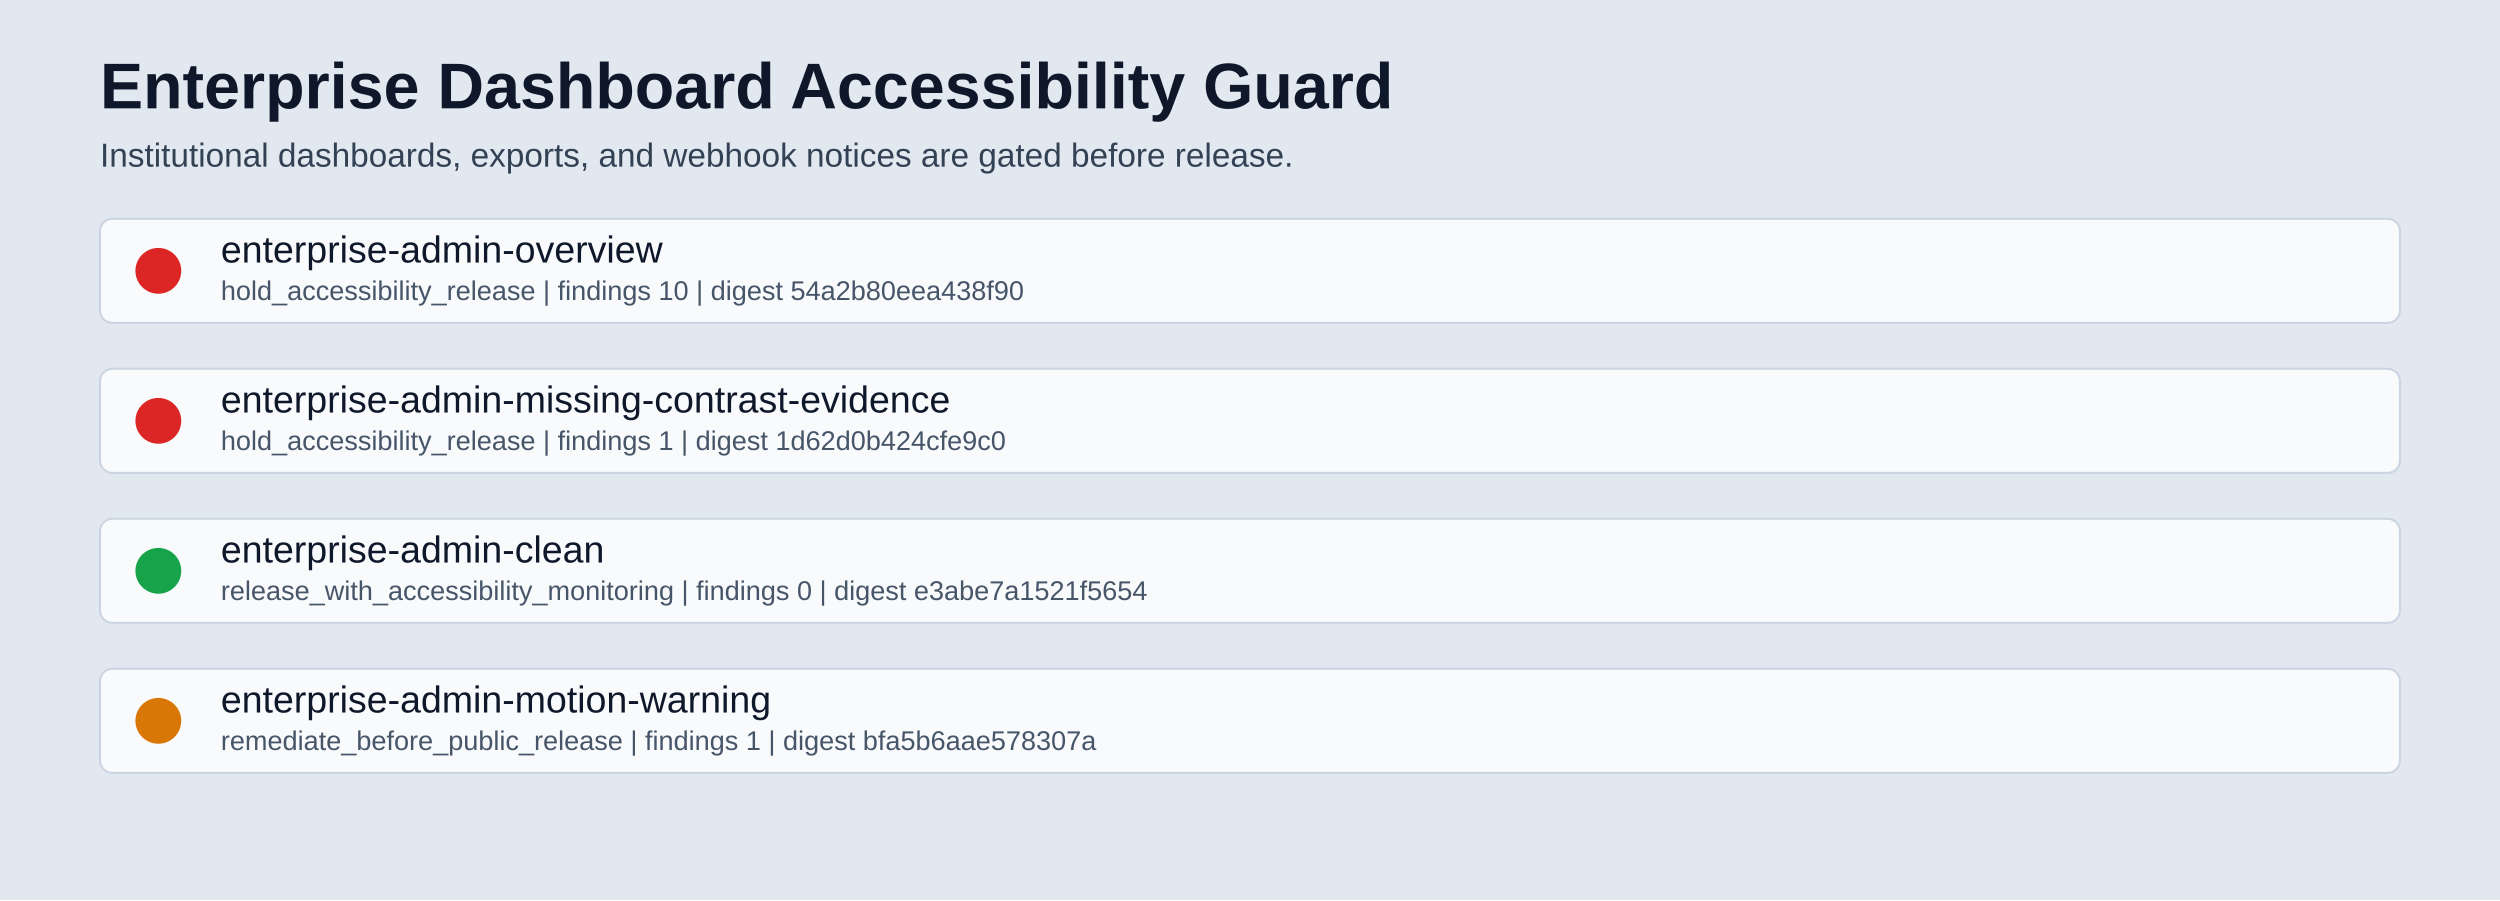
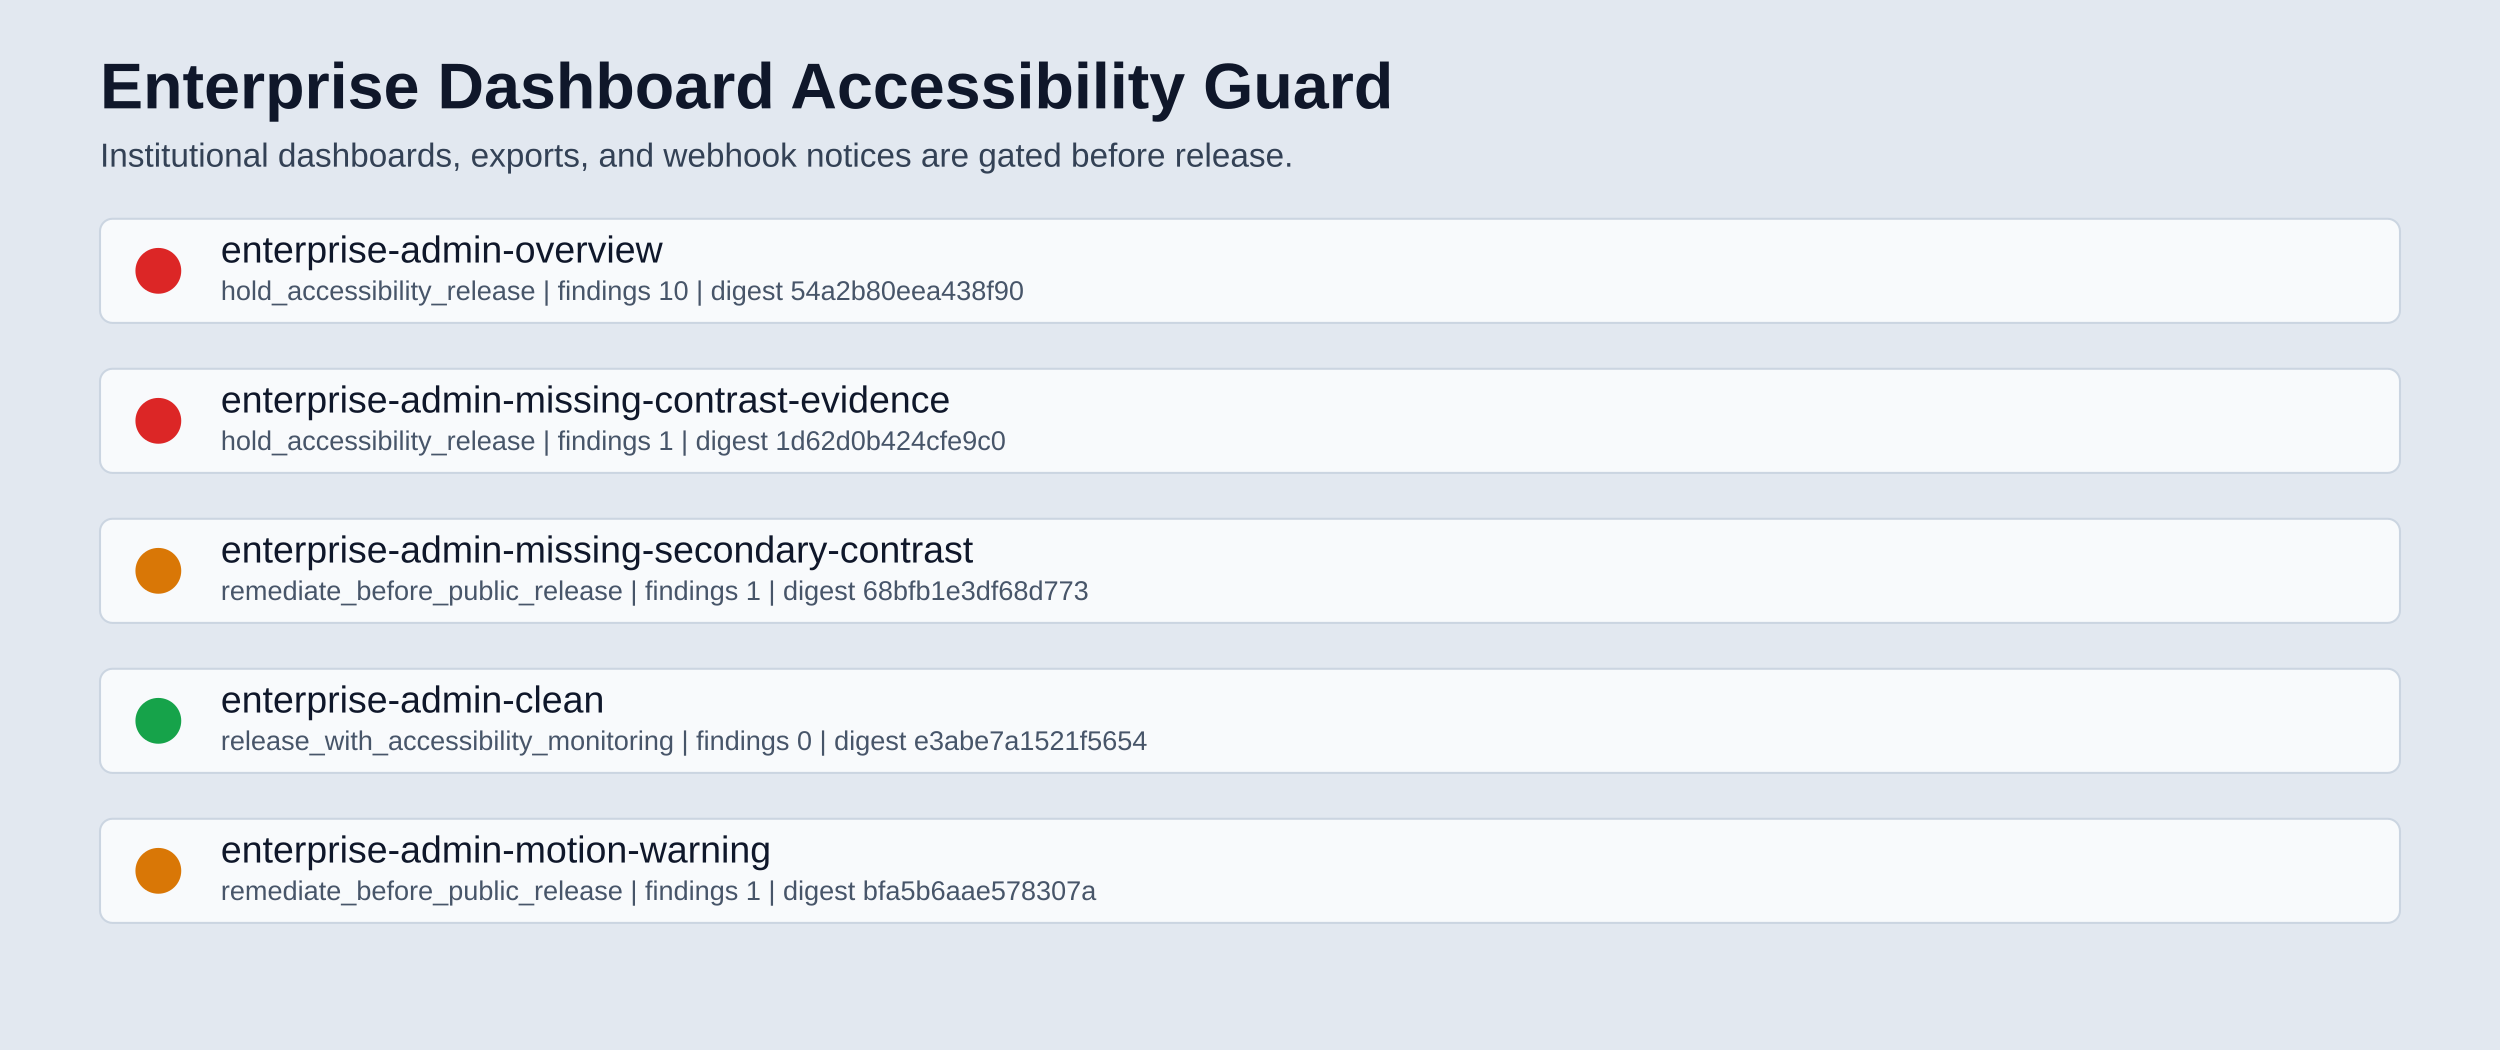
- <svg xmlns="http://www.w3.org/2000/svg" width="1200" height="432" viewBox="0 0 1200 432">
-   <rect width="1200" height="432" fill="#e2e8f0" />
+ <svg xmlns="http://www.w3.org/2000/svg" width="1200" height="504" viewBox="0 0 1200 504">
+   <rect width="1200" height="504" fill="#e2e8f0" />
  <text x="48" y="52" font-size="31" font-family="Arial" font-weight="700" fill="#0f172a">Enterprise Dashboard Accessibility Guard</text>
  <text x="48" y="80" font-size="16" font-family="Arial" fill="#334155">Institutional dashboards, exports, and webhook notices are gated before release.</text>
  <g transform="translate(48 105)">
    <rect width="1104" height="50" rx="6" fill="#f8fafc" stroke="#cbd5e1" />
    <circle cx="28" cy="25" r="11" fill="#dc2626" />
    <text x="58" y="21" font-size="18" font-family="Arial" fill="#0f172a">enterprise-admin-overview</text>
    <text x="58" y="39" font-size="13" font-family="Arial" fill="#475569">hold_accessibility_release | findings 10 | digest 54a2b80eea438f90</text>
  </g>
  <g transform="translate(48 177)">
    <rect width="1104" height="50" rx="6" fill="#f8fafc" stroke="#cbd5e1" />
    <circle cx="28" cy="25" r="11" fill="#dc2626" />
    <text x="58" y="21" font-size="18" font-family="Arial" fill="#0f172a">enterprise-admin-missing-contrast-evidence</text>
    <text x="58" y="39" font-size="13" font-family="Arial" fill="#475569">hold_accessibility_release | findings 1 | digest 1d62d0b424cfe9c0</text>
  </g>
  <g transform="translate(48 249)">
    <rect width="1104" height="50" rx="6" fill="#f8fafc" stroke="#cbd5e1" />
+     <circle cx="28" cy="25" r="11" fill="#d97706" />
+     <text x="58" y="21" font-size="18" font-family="Arial" fill="#0f172a">enterprise-admin-missing-secondary-contrast</text>
+     <text x="58" y="39" font-size="13" font-family="Arial" fill="#475569">remediate_before_public_release | findings 1 | digest 68bfb1e3df68d773</text>
+   </g>
+   <g transform="translate(48 321)">
+     <rect width="1104" height="50" rx="6" fill="#f8fafc" stroke="#cbd5e1" />
    <circle cx="28" cy="25" r="11" fill="#16a34a" />
    <text x="58" y="21" font-size="18" font-family="Arial" fill="#0f172a">enterprise-admin-clean</text>
    <text x="58" y="39" font-size="13" font-family="Arial" fill="#475569">release_with_accessibility_monitoring | findings 0 | digest e3abe7a1521f5654</text>
  </g>
-   <g transform="translate(48 321)">
+   <g transform="translate(48 393)">
    <rect width="1104" height="50" rx="6" fill="#f8fafc" stroke="#cbd5e1" />
    <circle cx="28" cy="25" r="11" fill="#d97706" />
    <text x="58" y="21" font-size="18" font-family="Arial" fill="#0f172a">enterprise-admin-motion-warning</text>
    <text x="58" y="39" font-size="13" font-family="Arial" fill="#475569">remediate_before_public_release | findings 1 | digest bfa5b6aae578307a</text>
  </g>
</svg>
